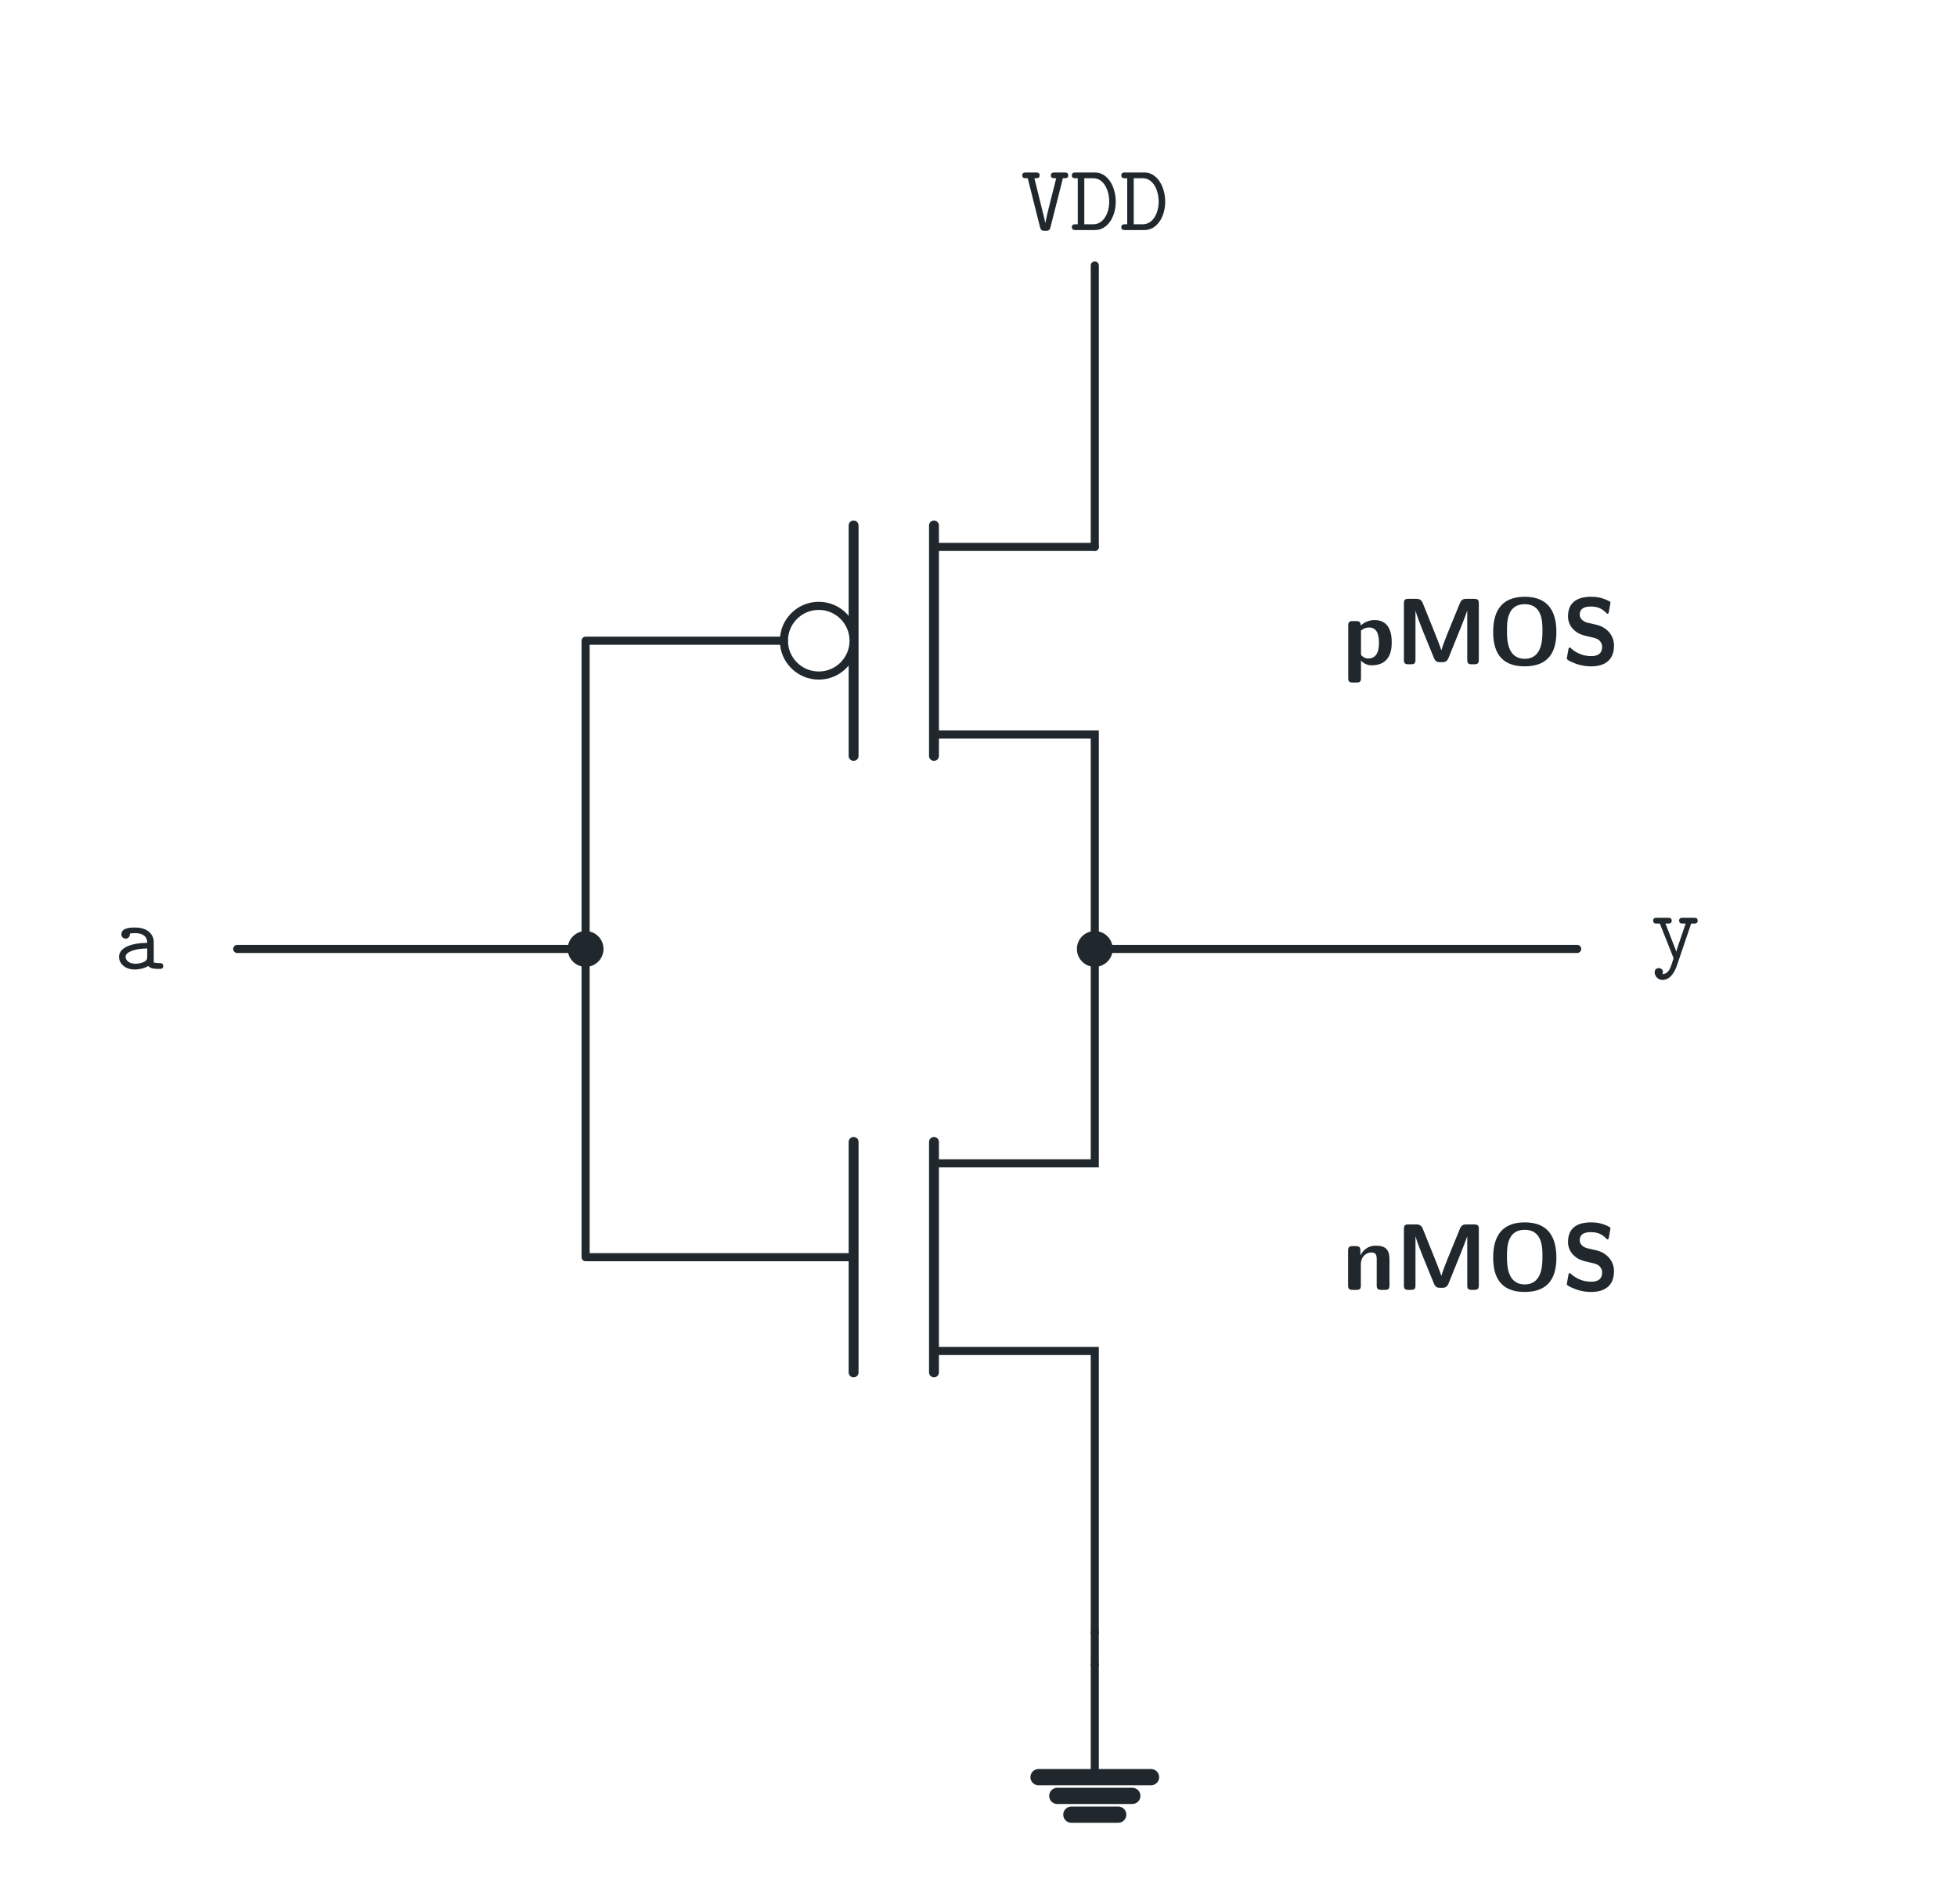
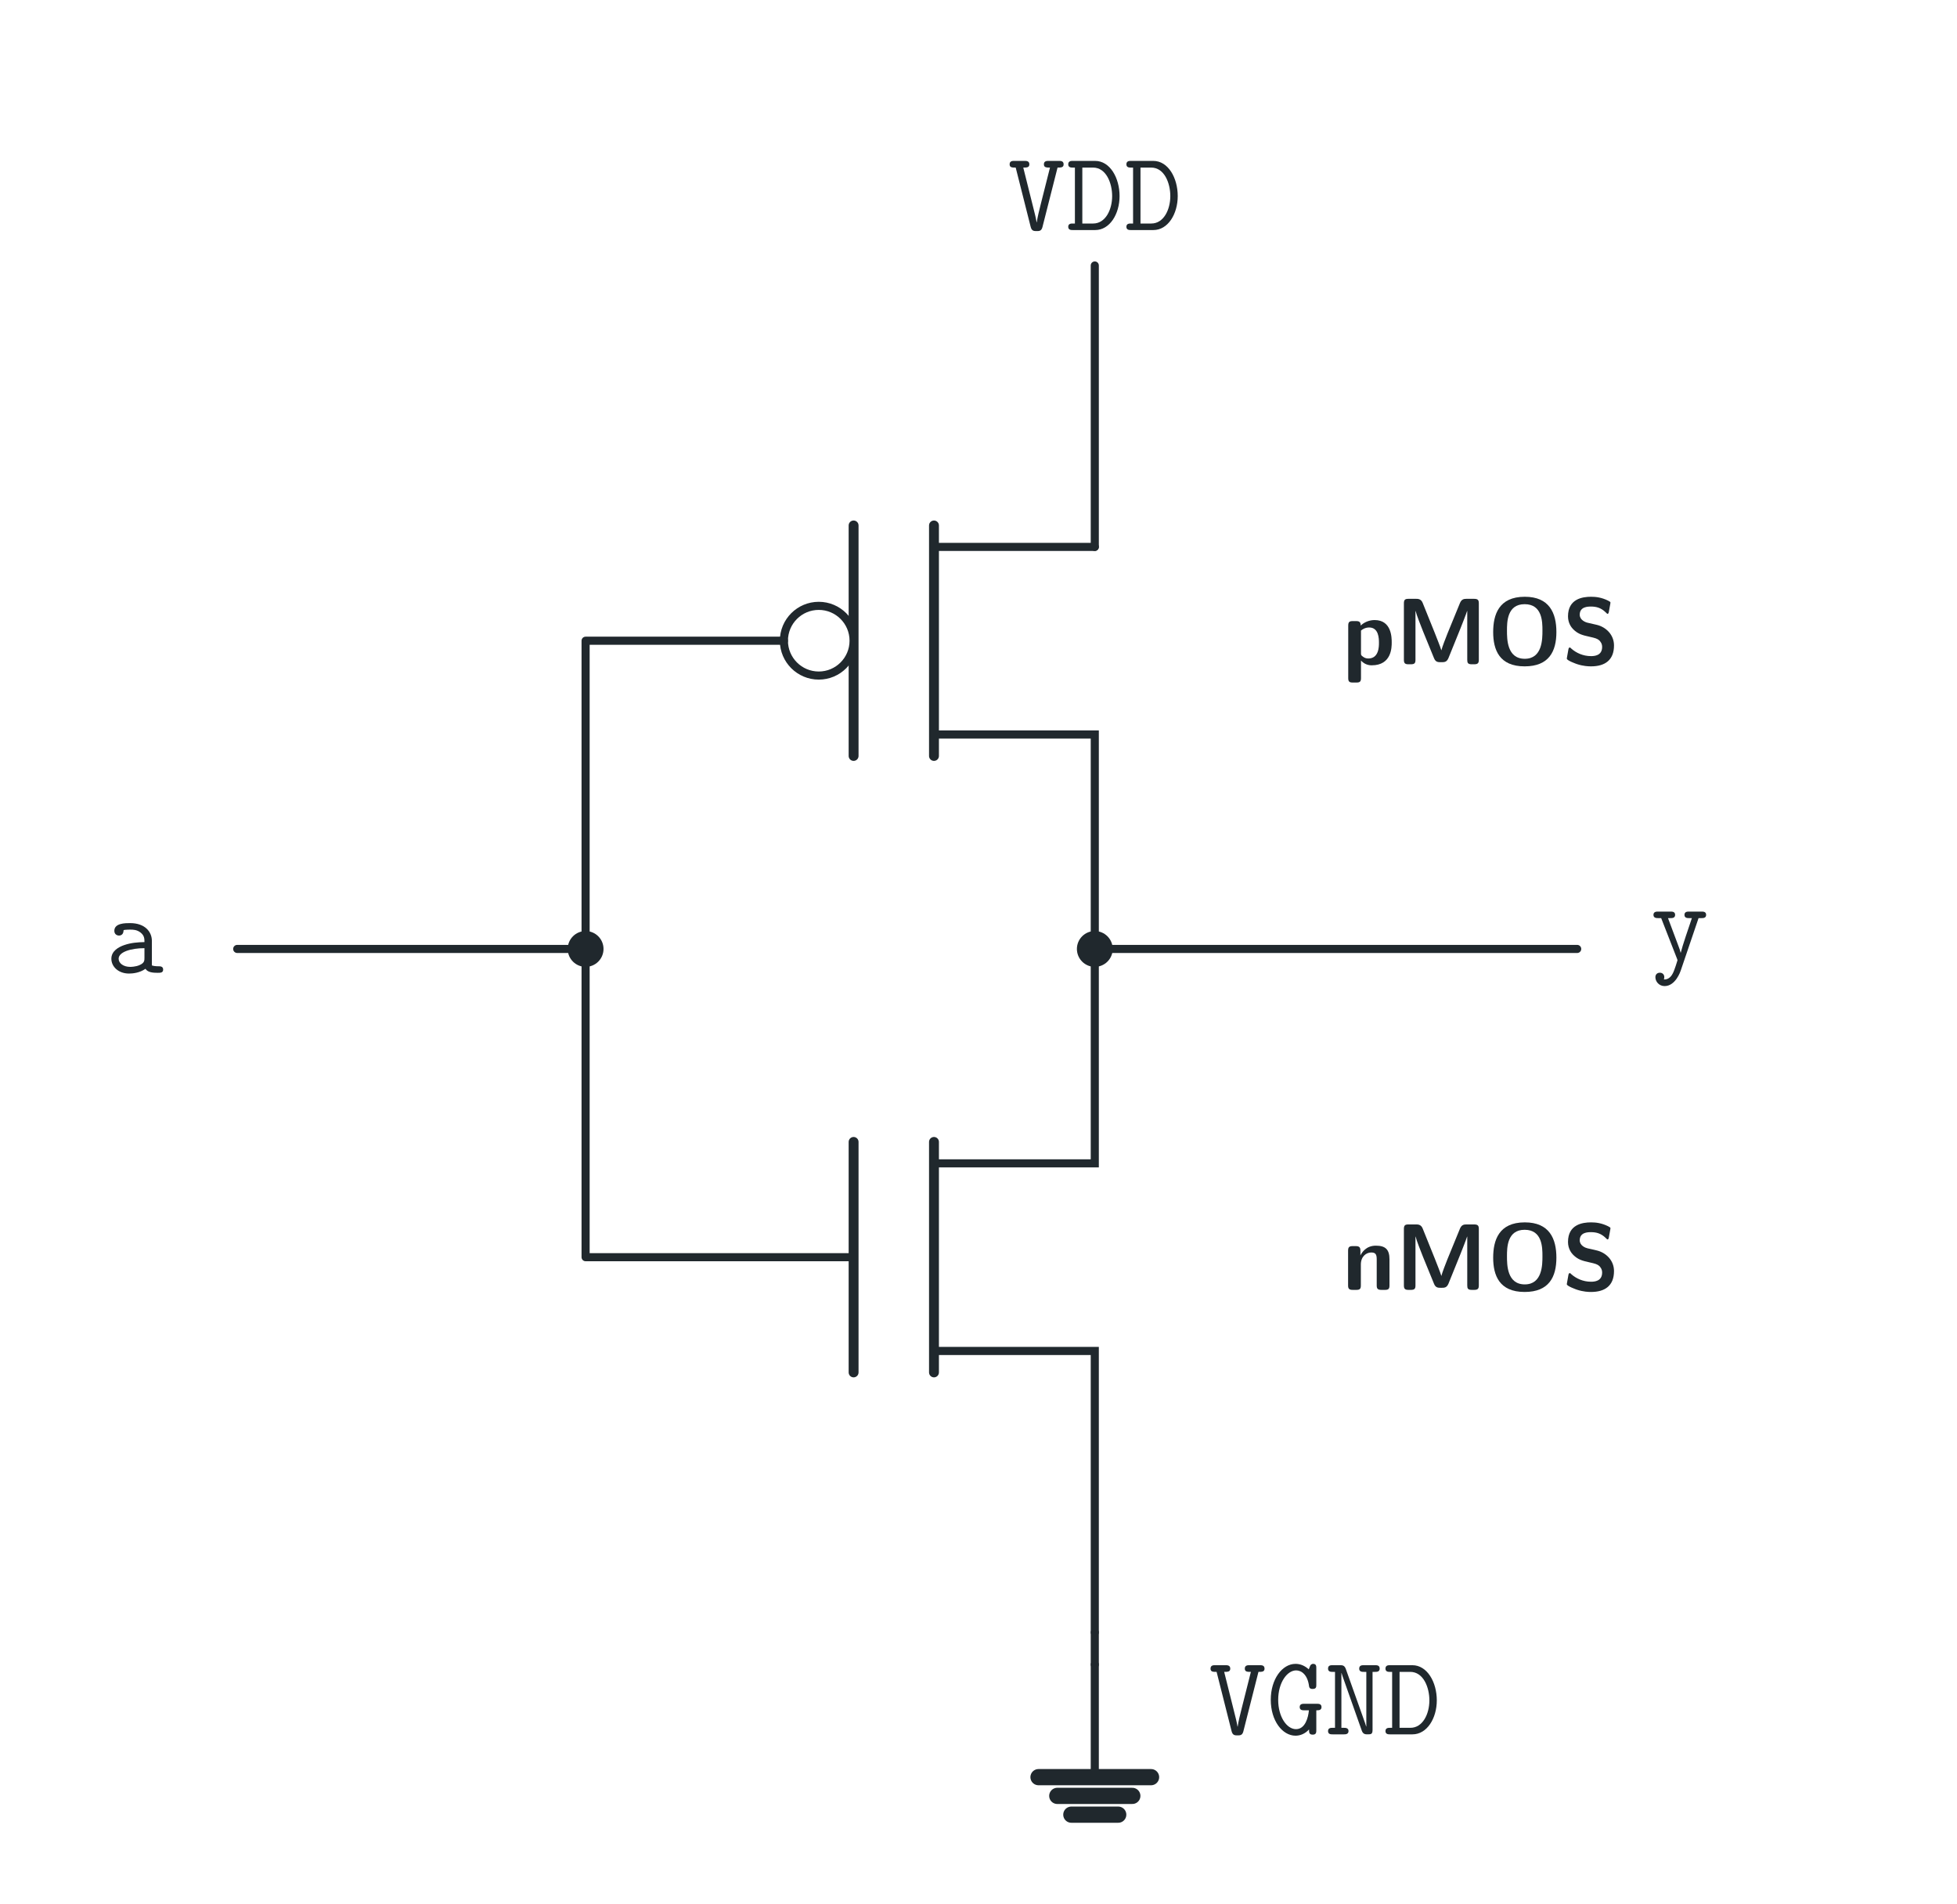
<svg xmlns="http://www.w3.org/2000/svg" xmlns:xlink="http://www.w3.org/1999/xlink" width="206.087pt" height="200.418pt" viewBox="0 0 206.087 200.418">
  <defs>
    <g>
      <g id="glyph-0-0">
-         <path d="M 5.016 -5.766 C 5.016 -6.062 4.766 -6.062 4.609 -6.062 L 3.609 -6.062 C 3.453 -6.062 3.188 -6.062 3.188 -5.766 C 3.188 -5.453 3.406 -5.453 3.75 -5.453 L 2.984 -2.422 C 2.859 -1.891 2.672 -1.141 2.594 -0.719 C 2.547 -1.062 2.5 -1.234 2.406 -1.594 L 1.453 -5.453 C 1.797 -5.453 2 -5.453 2 -5.766 C 2 -6.062 1.75 -6.062 1.594 -6.062 L 0.578 -6.062 C 0.438 -6.062 0.172 -6.062 0.172 -5.766 C 0.172 -5.453 0.391 -5.453 0.75 -5.453 L 2.047 -0.297 C 2.156 0.078 2.312 0.078 2.594 0.078 C 2.875 0.078 3.062 0.078 3.141 -0.281 L 4.453 -5.453 C 4.812 -5.453 5.016 -5.453 5.016 -5.766 Z M 5.016 -5.766 " />
+         <path d="M 5.906 -6.922 C 5.906 -7.281 5.594 -7.281 5.422 -7.281 L 4.312 -7.281 C 4.141 -7.281 3.828 -7.281 3.828 -6.922 C 3.828 -6.578 4.109 -6.578 4.469 -6.578 L 3.5 -2.734 C 3.344 -2.125 3.141 -1.297 3.078 -0.812 L 3.062 -0.812 C 2.984 -1.281 2.859 -1.781 2.734 -2.266 L 1.656 -6.578 C 2.016 -6.578 2.297 -6.578 2.297 -6.922 C 2.297 -7.281 1.969 -7.281 1.812 -7.281 L 0.688 -7.281 C 0.531 -7.281 0.219 -7.281 0.219 -6.922 C 0.219 -6.578 0.484 -6.578 0.844 -6.578 L 0.859 -6.578 L 2.438 -0.328 C 2.547 0.109 2.797 0.109 3.062 0.109 C 3.328 0.109 3.562 0.109 3.672 -0.297 L 5.266 -6.578 C 5.625 -6.578 5.906 -6.578 5.906 -6.922 Z M 5.906 -6.922 " />
      </g>
      <g id="glyph-0-1">
-         <path d="M 4.812 -2.984 C 4.812 -4.578 3.953 -6.062 2.641 -6.062 L 0.594 -6.062 C 0.438 -6.062 0.188 -6.062 0.188 -5.75 C 0.188 -5.453 0.453 -5.453 0.594 -5.453 L 0.812 -5.453 L 0.812 -0.609 L 0.594 -0.609 C 0.438 -0.609 0.188 -0.609 0.188 -0.297 C 0.188 0 0.453 0 0.594 0 L 2.641 0 C 3.938 0 4.812 -1.391 4.812 -2.984 Z M 4.125 -2.984 C 4.125 -1.828 3.547 -0.609 2.453 -0.609 L 1.5 -0.609 L 1.5 -5.453 L 2.453 -5.453 C 3.578 -5.453 4.125 -4.141 4.125 -2.984 Z M 4.125 -2.984 " />
+         <path d="M 5.672 -3.578 C 5.672 -5.484 4.672 -7.281 3.094 -7.281 L 0.734 -7.281 C 0.578 -7.281 0.266 -7.281 0.266 -6.922 C 0.266 -6.578 0.578 -6.578 0.734 -6.578 L 0.969 -6.578 L 0.969 -0.688 L 0.734 -0.688 C 0.578 -0.688 0.266 -0.688 0.266 -0.344 C 0.266 0 0.578 0 0.734 0 L 3.109 0 C 4.641 0 5.672 -1.688 5.672 -3.578 Z M 4.891 -3.578 C 4.891 -2.141 4.188 -0.688 2.891 -0.688 L 1.75 -0.688 L 1.75 -6.578 L 2.875 -6.578 C 4.266 -6.578 4.891 -4.938 4.891 -3.578 Z M 4.891 -3.578 " />
      </g>
      <g id="glyph-0-2">
-         <path d="M 5.156 -0.312 C 5.156 -0.609 4.906 -0.609 4.75 -0.609 C 4.328 -0.609 4.234 -0.656 4.156 -0.688 L 4.156 -2.828 C 4.156 -3.531 3.625 -4.359 2.188 -4.359 C 1.766 -4.359 0.75 -4.359 0.75 -3.641 C 0.75 -3.344 0.969 -3.188 1.203 -3.188 C 1.344 -3.188 1.625 -3.281 1.641 -3.641 C 1.641 -3.719 1.641 -3.734 1.844 -3.75 C 1.984 -3.766 2.109 -3.766 2.203 -3.766 C 2.953 -3.766 3.469 -3.453 3.469 -2.75 C 1.719 -2.719 0.5 -2.219 0.5 -1.266 C 0.5 -0.578 1.125 0.062 2.141 0.062 C 2.5 0.062 3.109 -0.016 3.578 -0.312 C 3.797 -0.016 4.281 0 4.656 0 C 4.938 0 5.156 0 5.156 -0.312 Z M 3.469 -1.328 C 3.469 -1.094 3.469 -0.891 3.078 -0.719 C 2.734 -0.547 2.281 -0.547 2.203 -0.547 C 1.594 -0.547 1.188 -0.891 1.188 -1.266 C 1.188 -1.75 2.031 -2.125 3.469 -2.156 Z M 3.469 -1.328 " />
+         <path d="M 5.781 -2.875 C 5.781 -3.219 5.469 -3.219 5.297 -3.219 L 3.969 -3.219 C 3.797 -3.219 3.484 -3.219 3.484 -2.875 C 3.484 -2.531 3.797 -2.531 3.969 -2.531 L 4.453 -2.531 C 4.391 -1.797 4.078 -0.547 3.094 -0.547 C 2.125 -0.547 1.219 -1.844 1.219 -3.625 C 1.219 -5.469 2.172 -6.734 3.109 -6.734 C 3.672 -6.734 4.312 -6.281 4.469 -5.078 C 4.5 -4.781 4.734 -4.781 4.844 -4.781 C 5.234 -4.781 5.234 -5 5.234 -5.234 L 5.234 -6.969 C 5.234 -7.156 5.234 -7.422 4.906 -7.422 C 4.703 -7.422 4.625 -7.281 4.594 -7.234 L 4.438 -6.844 C 4.047 -7.203 3.578 -7.422 3.047 -7.422 C 1.641 -7.422 0.438 -5.812 0.438 -3.641 C 0.438 -1.438 1.656 0.141 3.047 0.141 C 3.562 0.141 4.062 -0.078 4.469 -0.516 C 4.469 -0.203 4.469 0.031 4.859 0.031 C 5.234 0.031 5.234 -0.219 5.234 -0.453 L 5.234 -2.531 C 5.484 -2.531 5.781 -2.531 5.781 -2.875 Z M 5.781 -2.875 " />
      </g>
      <g id="glyph-0-3">
-         <path d="M 4.953 -3.969 C 4.953 -4.281 4.719 -4.281 4.562 -4.281 L 3.406 -4.281 C 3.25 -4.281 3 -4.281 3 -3.984 C 3 -3.672 3.25 -3.672 3.406 -3.672 L 3.688 -3.672 L 2.969 -1.562 C 2.844 -1.188 2.781 -1.016 2.703 -0.703 C 2.656 -0.891 2.562 -1.094 2.484 -1.297 L 1.562 -3.672 L 1.812 -3.672 C 1.969 -3.672 2.219 -3.672 2.219 -3.969 C 2.219 -4.281 1.969 -4.281 1.812 -4.281 L 0.656 -4.281 C 0.5 -4.281 0.266 -4.281 0.266 -3.969 C 0.266 -3.672 0.5 -3.672 0.656 -3.672 L 0.969 -3.672 L 2.375 -0.125 C 2.406 -0.031 2.406 0 2.406 0 C 2.406 0 2.156 0.828 2.031 1.078 C 1.75 1.625 1.391 1.641 1.234 1.656 C 1.234 1.656 1.297 1.562 1.297 1.438 C 1.297 1.188 1.109 1.016 0.859 1.016 C 0.594 1.016 0.422 1.188 0.422 1.453 C 0.422 1.859 0.766 2.266 1.25 2.266 C 2.25 2.266 2.688 0.953 2.734 0.844 L 4.266 -3.672 L 4.562 -3.672 C 4.719 -3.672 4.953 -3.672 4.953 -3.969 Z M 4.953 -3.969 " />
+         <path d="M 5.781 -6.922 C 5.781 -7.281 5.484 -7.281 5.297 -7.281 L 4.109 -7.281 C 3.938 -7.281 3.625 -7.281 3.625 -6.922 C 3.625 -6.578 3.938 -6.578 4.109 -6.578 L 4.375 -6.578 L 4.375 -0.828 L 4.359 -0.828 C 4.328 -0.953 4.219 -1.266 4 -1.875 L 2.219 -6.875 C 2.078 -7.281 1.844 -7.281 1.594 -7.281 L 0.828 -7.281 C 0.641 -7.281 0.344 -7.281 0.344 -6.922 C 0.344 -6.578 0.656 -6.578 0.828 -6.578 L 1.078 -6.578 L 1.078 -0.688 L 0.828 -0.688 C 0.656 -0.688 0.344 -0.688 0.344 -0.344 C 0.344 0 0.641 0 0.828 0 L 2.016 0 C 2.172 0 2.5 0 2.5 -0.344 C 2.5 -0.688 2.172 -0.688 2.016 -0.688 L 1.75 -0.688 L 1.75 -6.453 L 1.766 -6.453 C 1.797 -6.328 1.906 -6.016 2.125 -5.406 L 3.891 -0.406 C 4.031 0 4.281 0 4.531 0 C 4.891 0 5.031 -0.031 5.031 -0.484 L 5.031 -6.578 L 5.297 -6.578 C 5.469 -6.578 5.781 -6.578 5.781 -6.922 Z M 5.781 -6.922 " />
+       </g>
+       <g id="glyph-0-4">
+         <path d="M 6.062 -0.344 C 6.062 -0.688 5.75 -0.688 5.578 -0.688 C 5.281 -0.688 5.031 -0.719 4.875 -0.781 L 4.875 -3.375 C 4.875 -4.281 4.188 -5.234 2.578 -5.234 C 2.078 -5.234 0.922 -5.234 0.922 -4.422 C 0.922 -4.094 1.156 -3.922 1.422 -3.922 C 1.484 -3.922 1.875 -3.938 1.891 -4.438 C 1.891 -4.5 1.906 -4.516 2.156 -4.531 C 2.297 -4.547 2.453 -4.547 2.594 -4.547 C 2.875 -4.547 3.281 -4.547 3.672 -4.25 C 4.094 -3.922 4.094 -3.578 4.094 -3.234 C 3.391 -3.219 2.703 -3.172 1.969 -2.922 C 1.375 -2.719 0.609 -2.297 0.609 -1.484 C 0.609 -0.641 1.359 0.078 2.469 0.078 C 2.844 0.078 3.578 0.016 4.203 -0.422 C 4.438 -0.031 5.031 0 5.484 0 C 5.781 0 6.062 0 6.062 -0.344 Z M 4.094 -1.578 C 4.094 -1.297 4.094 -1.047 3.609 -0.828 C 3.188 -0.625 2.625 -0.625 2.594 -0.625 C 1.891 -0.625 1.375 -1 1.375 -1.484 C 1.375 -2.188 2.656 -2.594 4.094 -2.594 Z M 4.094 -1.578 " />
+       </g>
+       <g id="glyph-0-5">
+         <path d="M 5.844 -4.781 C 5.844 -5.125 5.531 -5.125 5.359 -5.125 L 4.047 -5.125 C 3.875 -5.125 3.562 -5.125 3.562 -4.781 C 3.562 -4.438 3.875 -4.438 4.047 -4.438 L 4.344 -4.438 C 4.016 -3.469 3.328 -1.469 3.172 -0.797 L 3.156 -0.797 C 3.094 -1.062 3.047 -1.188 2.922 -1.516 L 1.828 -4.438 L 2.094 -4.438 C 2.266 -4.438 2.578 -4.438 2.578 -4.781 C 2.578 -5.125 2.266 -5.125 2.094 -5.125 L 0.781 -5.125 C 0.625 -5.125 0.297 -5.125 0.297 -4.781 C 0.297 -4.438 0.625 -4.438 0.781 -4.438 L 1.109 -4.438 L 2.781 -0.156 C 2.828 -0.031 2.828 0 2.828 0 C 2.828 0 2.516 1.062 2.328 1.391 C 2.266 1.516 1.969 2.078 1.391 2.016 C 1.406 1.969 1.438 1.906 1.438 1.781 C 1.438 1.5 1.25 1.312 0.969 1.312 C 0.672 1.312 0.5 1.516 0.5 1.781 C 0.5 2.234 0.875 2.719 1.469 2.719 C 2.625 2.719 3.141 1.172 3.172 1.078 L 5.047 -4.438 L 5.359 -4.438 C 5.531 -4.438 5.844 -4.438 5.844 -4.781 Z M 5.844 -4.781 " />
      </g>
      <g id="glyph-1-0">
        <path d="M 5.188 -2.297 C 5.188 -2.781 5.188 -4.656 3.391 -4.656 C 2.812 -4.656 2.281 -4.422 1.922 -4.078 C 1.922 -4.438 1.781 -4.547 1.453 -4.547 L 1.078 -4.547 C 0.719 -4.547 0.609 -4.438 0.609 -4.062 L 0.609 1.453 C 0.609 1.812 0.719 1.922 1.078 1.922 L 1.484 1.922 C 1.859 1.922 1.953 1.797 1.953 1.453 L 1.953 -0.391 C 2.406 0.109 2.953 0.109 3.078 0.109 C 5.188 0.109 5.188 -1.797 5.188 -2.297 Z M 3.844 -2.266 C 3.844 -1.875 3.844 -0.609 2.719 -0.609 C 2.484 -0.609 2.312 -0.688 2.188 -0.781 C 1.953 -0.938 1.953 -0.984 1.953 -1.172 L 1.953 -3.547 C 2.062 -3.656 2.391 -3.875 2.812 -3.875 C 3.828 -3.875 3.844 -2.703 3.844 -2.266 Z M 3.844 -2.266 " />
      </g>
      <g id="glyph-1-1">
        <path d="M 8.797 -0.469 L 8.797 -6.406 C 8.797 -6.734 8.719 -6.891 8.312 -6.891 L 7.484 -6.891 C 7.234 -6.891 6.984 -6.859 6.812 -6.453 L 5.5 -3.25 C 5.297 -2.734 4.938 -1.828 4.859 -1.484 L 4.844 -1.484 C 4.75 -1.828 4.344 -2.812 4.141 -3.344 L 2.875 -6.484 C 2.703 -6.891 2.375 -6.891 2.203 -6.891 L 1.375 -6.891 C 1.016 -6.891 0.906 -6.781 0.906 -6.406 L 0.906 -0.469 C 0.906 -0.125 1.016 0 1.375 0 L 1.641 0 C 2.031 0 2.125 -0.125 2.125 -0.469 L 2.125 -5.609 L 2.141 -5.609 C 2.25 -5.156 2.688 -4.062 2.922 -3.469 L 4.078 -0.641 C 4.25 -0.219 4.5 -0.219 4.828 -0.219 C 5.172 -0.219 5.406 -0.219 5.594 -0.641 L 6.859 -3.766 C 6.953 -4 7.484 -5.344 7.562 -5.609 L 7.578 -5.609 L 7.578 -0.469 C 7.578 -0.156 7.641 0 8.047 0 L 8.312 0 C 8.688 0 8.797 -0.125 8.797 -0.469 Z M 8.797 -0.469 " />
      </g>
      <g id="glyph-1-2">
        <path d="M 7.266 -3.391 C 7.266 -5.391 6.531 -7.109 3.938 -7.109 C 1.188 -7.109 0.609 -5.203 0.609 -3.391 C 0.609 -1.531 1.25 0.219 3.922 0.219 C 6.484 0.219 7.266 -1.359 7.266 -3.391 Z M 5.797 -3.547 C 5.797 -2.672 5.797 -0.578 3.938 -0.578 C 2.062 -0.578 2.062 -2.656 2.062 -3.547 C 2.062 -4.422 2.062 -6.328 3.922 -6.328 C 5.797 -6.328 5.797 -4.438 5.797 -3.547 Z M 5.797 -3.547 " />
      </g>
      <g id="glyph-1-3">
        <path d="M 5.453 -1.984 C 5.453 -3.094 4.625 -3.922 3.625 -4.156 L 2.672 -4.375 C 2.453 -4.422 1.844 -4.656 1.844 -5.219 C 1.844 -6.062 2.688 -6.078 3.031 -6.078 C 3.578 -6.078 4.078 -5.953 4.562 -5.484 C 4.719 -5.328 4.734 -5.312 4.766 -5.312 C 4.828 -5.312 4.875 -5.344 4.906 -5.5 L 5.062 -6.359 C 5.078 -6.438 5.078 -6.453 5.078 -6.484 C 5.078 -6.562 5.062 -6.578 4.828 -6.703 C 4.125 -7.047 3.531 -7.109 3.031 -7.109 C 2.141 -7.109 0.609 -6.891 0.609 -5.047 C 0.609 -4.328 0.969 -3.875 1.156 -3.688 C 1.672 -3.172 2.141 -3.062 2.906 -2.891 C 3.469 -2.766 3.688 -2.703 3.906 -2.516 C 4 -2.406 4.203 -2.203 4.203 -1.828 C 4.203 -0.891 3.359 -0.859 3.031 -0.859 C 2.188 -0.859 1.469 -1.203 0.969 -1.641 C 0.859 -1.766 0.828 -1.766 0.797 -1.766 C 0.734 -1.766 0.688 -1.734 0.656 -1.594 L 0.5 -0.719 C 0.484 -0.641 0.484 -0.625 0.484 -0.594 C 0.484 -0.391 1.516 -0.031 1.562 -0.016 C 2.234 0.203 2.766 0.219 3.031 0.219 C 4.516 0.219 5.453 -0.453 5.453 -1.984 Z M 5.453 -1.984 " />
      </g>
      <g id="glyph-1-4">
        <path d="M 4.953 -0.469 L 4.953 -3.219 C 4.953 -4.25 4.531 -4.656 3.516 -4.656 C 2.469 -4.656 2.031 -3.906 1.891 -3.625 L 1.891 -4.125 C 1.891 -4.438 1.812 -4.609 1.406 -4.609 L 1.078 -4.609 C 0.719 -4.609 0.594 -4.5 0.594 -4.125 L 0.594 -0.469 C 0.594 -0.125 0.703 0 1.078 0 L 1.469 0 C 1.844 0 1.938 -0.125 1.938 -0.469 L 1.938 -2.672 C 1.938 -3.531 2.516 -3.938 3.031 -3.938 C 3.516 -3.938 3.609 -3.703 3.609 -3.203 L 3.609 -0.469 C 3.609 -0.156 3.688 0 4.094 0 L 4.484 0 C 4.859 0 4.953 -0.125 4.953 -0.469 Z M 4.953 -0.469 " />
      </g>
    </g>
  </defs>
  <path fill="none" stroke-width="0.857" stroke-linecap="round" stroke-linejoin="miter" stroke="rgb(12.549%, 15.685%, 17.647%)" stroke-opacity="1" stroke-miterlimit="10" d="M 114.804 141.734 L 114.804 171.498 " transform="matrix(0.995589, 0, 0, -0.995589, 0.991607, 198.6947)" />
  <g fill="rgb(12.549%, 15.685%, 17.647%)" fill-opacity="1">
-     <use xlink:href="#glyph-0-0" x="107.478" y="24.223" />
-     <use xlink:href="#glyph-0-1" x="112.685" y="24.223" />
-     <use xlink:href="#glyph-0-1" x="117.892" y="24.223" />
+     <use xlink:href="#glyph-0-0" x="106.102" y="24.223" />
+     <use xlink:href="#glyph-0-1" x="112.227" y="24.223" />
+     <use xlink:href="#glyph-0-1" x="118.352" y="24.223" />
  </g>
  <path fill="none" stroke-width="0.857" stroke-linecap="round" stroke-linejoin="miter" stroke="rgb(12.549%, 15.685%, 17.647%)" stroke-opacity="1" stroke-miterlimit="10" d="M 97.795 141.734 L 114.804 141.734 M 97.795 121.892 L 114.804 121.892 L 114.804 99.214 " transform="matrix(0.995589, 0, 0, -0.995589, 0.991607, 198.6947)" />
  <path fill="none" stroke-width="1.046" stroke-linecap="round" stroke-linejoin="miter" stroke="rgb(12.549%, 15.685%, 17.647%)" stroke-opacity="1" stroke-miterlimit="10" d="M 97.795 119.625 L 97.795 144.002 M 89.293 119.625 L 89.293 144.002 " transform="matrix(0.995589, 0, 0, -0.995589, 0.991607, 198.6947)" />
  <path fill-rule="nonzero" fill="rgb(100%, 100%, 100%)" fill-opacity="1" stroke-width="0.857" stroke-linecap="butt" stroke-linejoin="miter" stroke="rgb(12.549%, 15.685%, 17.647%)" stroke-opacity="1" stroke-miterlimit="10" d="M 89.293 131.811 C 89.293 133.848 87.641 135.499 85.609 135.499 C 83.572 135.499 81.92 133.848 81.92 131.811 C 81.92 129.779 83.572 128.127 85.609 128.127 C 87.641 128.127 89.293 129.779 89.293 131.811 Z M 89.293 131.811 " transform="matrix(0.995589, 0, 0, -0.995589, 0.991607, 198.6947)" />
  <path fill="none" stroke-width="0.857" stroke-linecap="round" stroke-linejoin="miter" stroke="rgb(12.549%, 15.685%, 17.647%)" stroke-opacity="1" stroke-miterlimit="10" d="M 114.804 99.214 L 114.804 76.536 L 97.795 76.536 M 97.795 56.695 L 114.804 56.695 L 114.804 26.931 " transform="matrix(0.995589, 0, 0, -0.995589, 0.991607, 198.6947)" />
  <path fill="none" stroke-width="1.046" stroke-linecap="round" stroke-linejoin="miter" stroke="rgb(12.549%, 15.685%, 17.647%)" stroke-opacity="1" stroke-miterlimit="10" d="M 97.795 54.427 L 97.795 78.804 M 89.293 54.427 L 89.293 78.804 " transform="matrix(0.995589, 0, 0, -0.995589, 0.991607, 198.6947)" />
  <path fill="none" stroke-width="0.857" stroke-linecap="round" stroke-linejoin="miter" stroke="rgb(12.549%, 15.685%, 17.647%)" stroke-opacity="1" stroke-miterlimit="10" d="M 114.804 26.931 L 114.804 23.529 " transform="matrix(0.995589, 0, 0, -0.995589, 0.991607, 198.6947)" />
  <path fill="none" stroke-width="0.857" stroke-linecap="round" stroke-linejoin="miter" stroke="rgb(12.549%, 15.685%, 17.647%)" stroke-opacity="1" stroke-miterlimit="10" d="M 114.804 23.529 L 114.804 11.621 " transform="matrix(0.995589, 0, 0, -0.995589, 0.991607, 198.6947)" />
  <path fill="none" stroke-width="1.714" stroke-linecap="round" stroke-linejoin="miter" stroke="rgb(12.549%, 15.685%, 17.647%)" stroke-opacity="1" stroke-miterlimit="10" d="M 108.852 11.621 L 120.756 11.621 M 110.837 9.64 L 118.774 9.64 M 112.324 7.654 L 117.283 7.654 " transform="matrix(0.995589, 0, 0, -0.995589, 0.991607, 198.6947)" />
+   <g fill="rgb(12.549%, 15.685%, 17.647%)" fill-opacity="1">
+     <use xlink:href="#glyph-0-0" x="127.259" y="182.618" />
+     <use xlink:href="#glyph-0-2" x="133.384" y="182.618" />
+     <use xlink:href="#glyph-0-3" x="139.509" y="182.618" />
+     <use xlink:href="#glyph-0-1" x="145.634" y="182.618" />
+   </g>
  <path fill="none" stroke-width="0.857" stroke-linecap="round" stroke-linejoin="round" stroke="rgb(12.549%, 15.685%, 17.647%)" stroke-opacity="1" stroke-miterlimit="10" d="M 24.095 99.214 L 60.945 99.214 L 60.945 131.811 L 81.92 131.811 " transform="matrix(0.995589, 0, 0, -0.995589, 0.991607, 198.6947)" />
  <path fill="none" stroke-width="0.857" stroke-linecap="round" stroke-linejoin="round" stroke="rgb(12.549%, 15.685%, 17.647%)" stroke-opacity="1" stroke-miterlimit="10" d="M 60.945 99.214 L 60.945 66.613 L 89.293 66.613 " transform="matrix(0.995589, 0, 0, -0.995589, 0.991607, 198.6947)" />
  <path fill-rule="nonzero" fill="rgb(12.549%, 15.685%, 17.647%)" fill-opacity="1" d="M 63.555 99.918 C 63.555 98.879 62.711 98.035 61.668 98.035 C 60.629 98.035 59.785 98.879 59.785 99.918 C 59.785 100.961 60.629 101.805 61.668 101.805 C 62.711 101.805 63.555 100.961 63.555 99.918 Z M 63.555 99.918 " />
  <path fill="none" stroke-width="0.857" stroke-linecap="round" stroke-linejoin="miter" stroke="rgb(12.549%, 15.685%, 17.647%)" stroke-opacity="1" stroke-miterlimit="10" d="M 114.804 99.214 L 165.83 99.214 " transform="matrix(0.995589, 0, 0, -0.995589, 0.991607, 198.6947)" />
  <path fill-rule="nonzero" fill="rgb(12.549%, 15.685%, 17.647%)" fill-opacity="1" d="M 117.176 99.918 C 117.176 98.879 116.332 98.035 115.289 98.035 C 114.25 98.035 113.406 98.879 113.406 99.918 C 113.406 100.961 114.25 101.805 115.289 101.805 C 116.332 101.805 117.176 100.961 117.176 99.918 Z M 117.176 99.918 " />
  <g fill="rgb(12.549%, 15.685%, 17.647%)" fill-opacity="1">
-     <use xlink:href="#glyph-0-2" x="12.036" y="102.021" />
+     <use xlink:href="#glyph-0-4" x="11.118" y="102.432" />
  </g>
  <g fill="rgb(12.549%, 15.685%, 17.647%)" fill-opacity="1">
-     <use xlink:href="#glyph-0-3" x="173.825" y="100.919" />
+     <use xlink:href="#glyph-0-5" x="173.825" y="101.11" />
  </g>
  <g fill="rgb(12.549%, 15.685%, 17.647%)" fill-opacity="1">
    <use xlink:href="#glyph-1-0" x="141.37" y="69.945" />
    <use xlink:href="#glyph-1-1" x="146.935" y="69.945" />
    <use xlink:href="#glyph-1-2" x="156.634" y="69.945" />
    <use xlink:href="#glyph-1-3" x="164.514" y="69.945" />
  </g>
  <g fill="rgb(12.549%, 15.685%, 17.647%)" fill-opacity="1">
    <use xlink:href="#glyph-1-4" x="141.37" y="135.818" />
    <use xlink:href="#glyph-1-1" x="146.935" y="135.818" />
    <use xlink:href="#glyph-1-2" x="156.634" y="135.818" />
    <use xlink:href="#glyph-1-3" x="164.514" y="135.818" />
  </g>
</svg>
